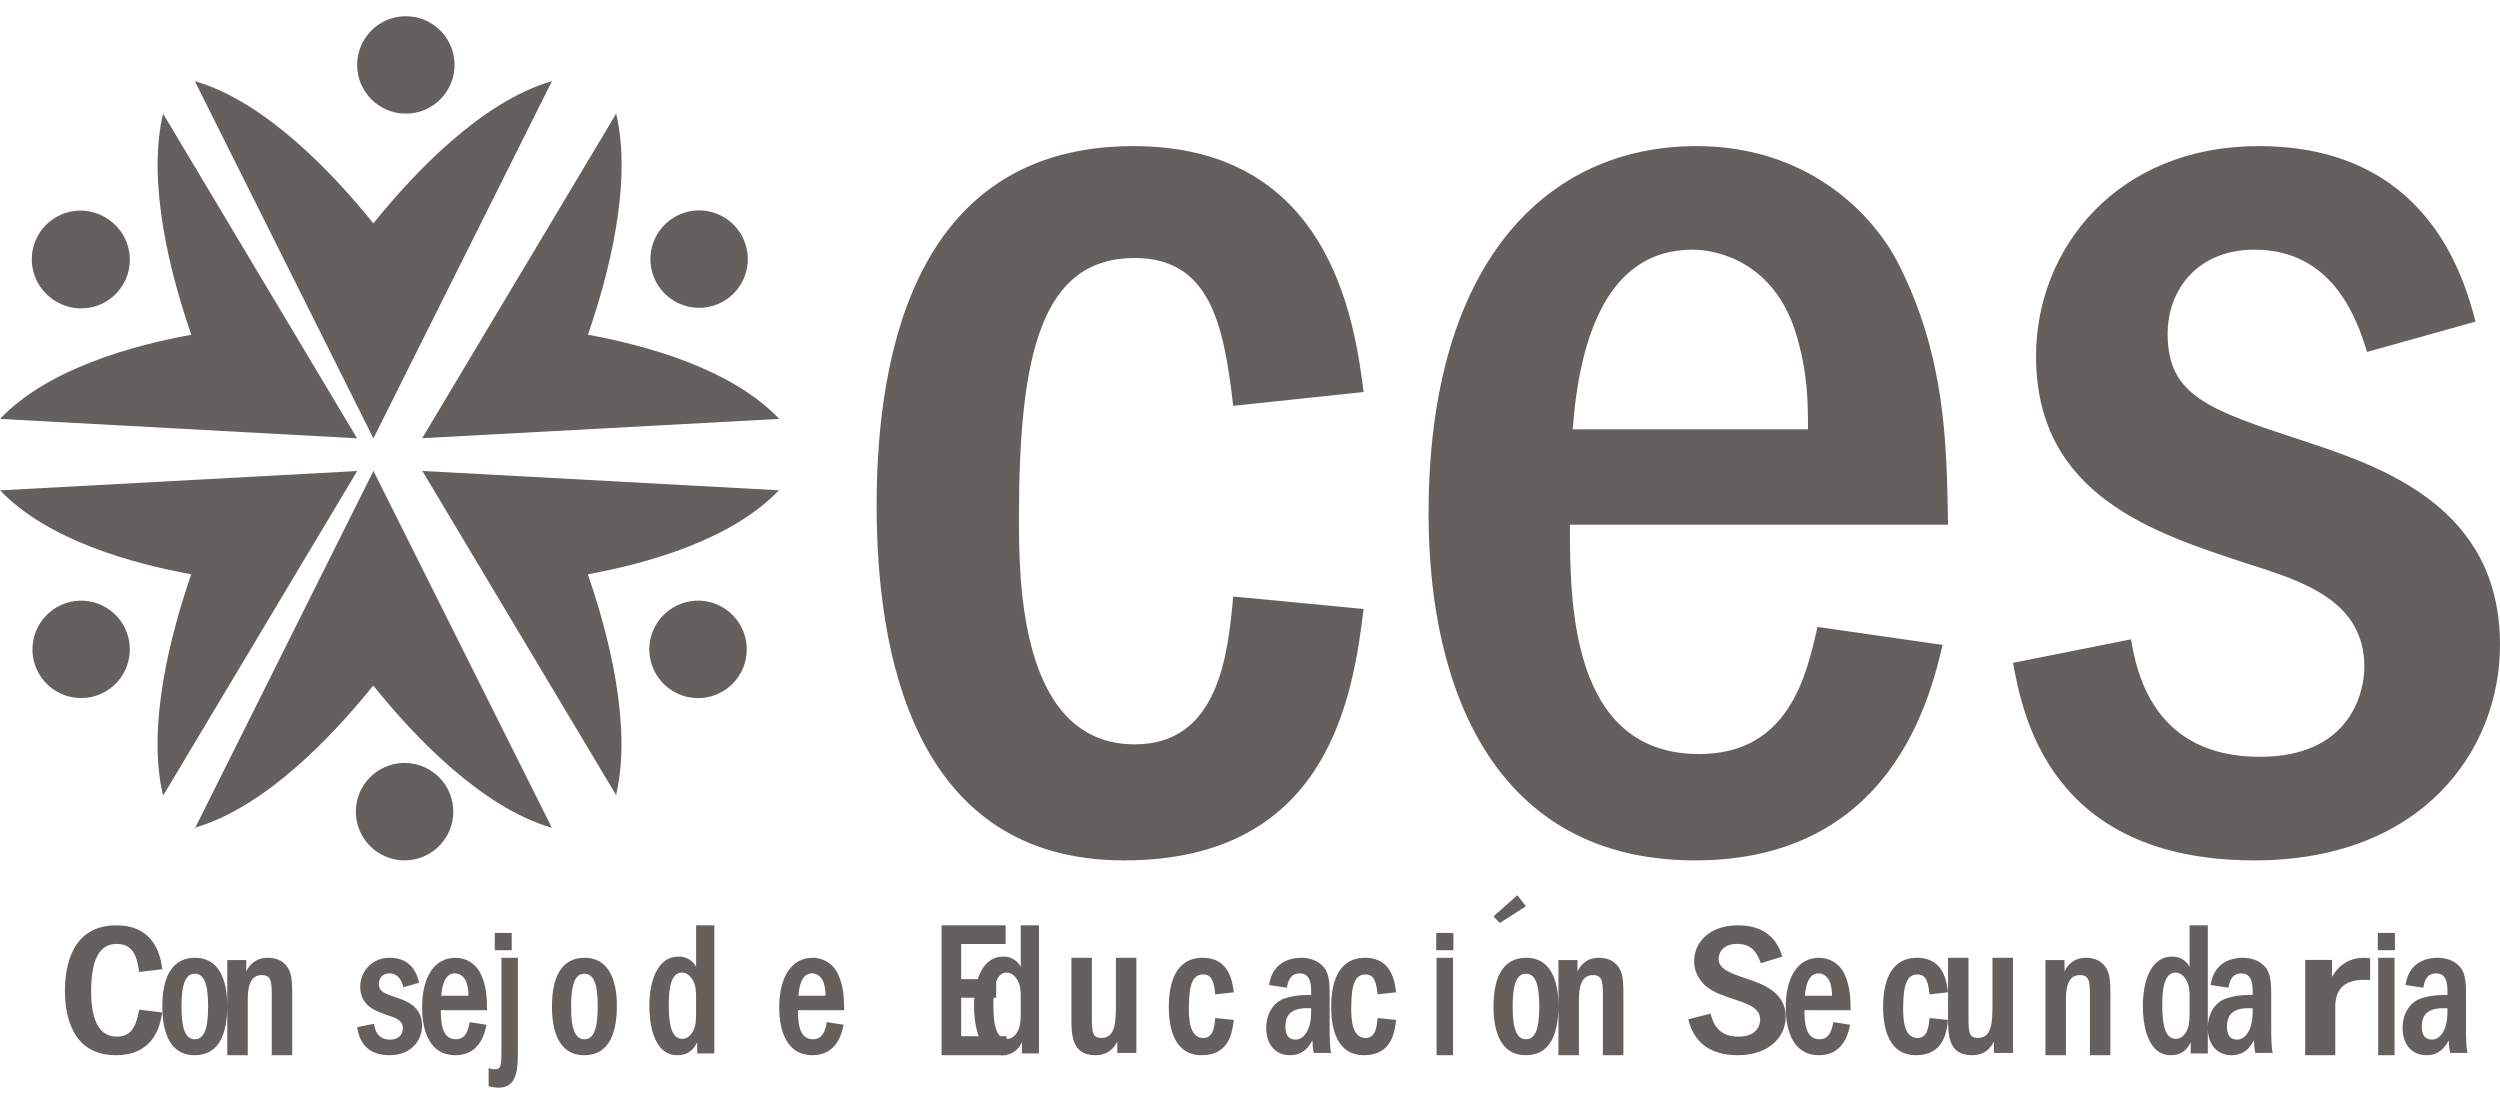
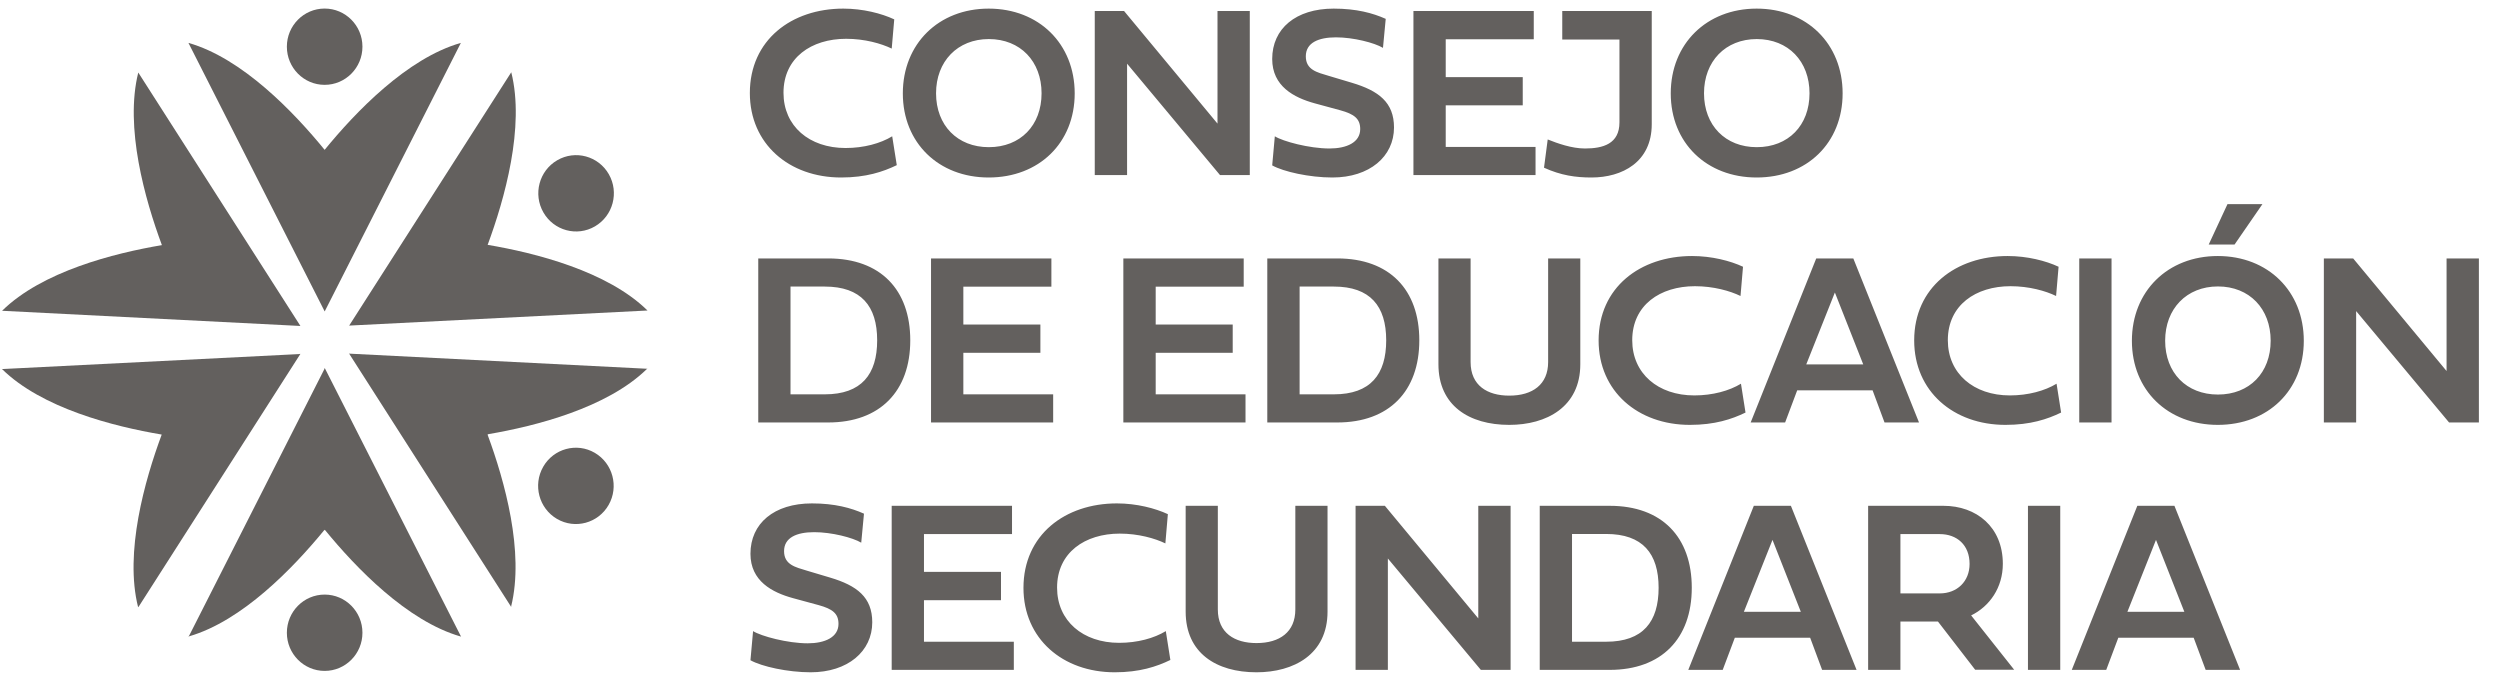
- <svg xmlns="http://www.w3.org/2000/svg" width="77" height="34" viewBox="0 0 77 34">
-   <g fill="#63605E" fill-rule="evenodd">
-     <path d="M3.595 29.072c.525 0 .629.435.687.84l.002.026.687-.084.029-.007-.004-.025c-.05-.33-.205-1.322-1.413-1.322C2.208 28.5 2 29.763 2 30.514c0 .742.205 1.986 1.569 1.986 1.208 0 1.37-.97 1.421-1.29l.006-.025-.71-.088-.004.025c-.108.589-.295.806-.687.806-.523 0-.788-.47-.788-1.396 0-.981.257-1.46.788-1.46M6 29.991c.284 0 .41.31.41 1.007 0 .698-.126 1.011-.41 1.011s-.41-.31-.41-1.006c0-.7.126-1.012.41-1.012m.006-.491C5.347 29.5 5 30.017 5 30.998c0 .685.173 1.502.994 1.502.669 0 1.006-.515 1.006-1.532 0-.547-.13-1.468-.994-1.468M8.253 29.5c-.402 0-.576.237-.668.42v-.35H7v2.93h.631v-1.638c0-.29 0-.83.43-.83.295 0 .309.212.309.62V32.5H9v-1.882c0-.301-.007-.564-.099-.747-.12-.243-.344-.371-.648-.371M12.19 30.717c-.368-.126-.52-.178-.52-.414 0-.162.1-.323.323-.323.305 0 .39.284.427.404l.007.024.481-.14-.006-.024c-.047-.183-.193-.744-.892-.744a.885.885 0 0 0-.915.893c0 .588.47.748.858.88.224.073.456.148.456.403 0 .036-.012.344-.394.344-.415 0-.472-.348-.49-.463l-.004-.026-.497.101-.024.014.006.026c.037.204.152.828.987.828.693 0 1.007-.475 1.007-.915 0-.595-.506-.767-.81-.868M14.382 30.304c.04.149.045.264.045.365h-.837c.036-.457.177-.69.425-.69.046 0 .278.018.367.325zm.603 1.26l-.518-.083-.005.025c-.04.199-.102.503-.422.503-.45 0-.462-.567-.462-.895H15v-.025c-.004-.342-.01-.696-.187-1.083a.855.855 0 0 0-.783-.506c-.646 0-1.03.577-1.03 1.543 0 .438.099 1.457 1.026 1.457.754 0 .902-.681.953-.909l.006-.028zM15.239 29.266h.522v-.532h-.522zM15.445 32.313c0 .513-.007.621-.212.621a.398.398 0 0 1-.158-.028l-.025-.01v.56l.054.013c.072.014.148.031.248.031.598 0 .598-.598.598-1.174V29.5h-.505v2.813zM18 29.991c.284 0 .41.31.41 1.007 0 .698-.126 1.011-.41 1.011s-.41-.31-.41-1.006c0-.7.126-1.012.41-1.012m.005-.491c-.659 0-1.005.517-1.005 1.498 0 .685.172 1.502.994 1.502.668 0 1.006-.515 1.006-1.532 0-.547-.128-1.468-.995-1.468M21.013 31.997c-.368 0-.415-.561-.415-1.052 0-.424.041-.99.409-.99.158 0 .265.123.328.227.104.18.104.358.104.546v.496c0 .313-.04.445-.104.557-.08.14-.194.216-.322.216zm.426-2.219a.587.587 0 0 0-.553-.314c-.547 0-.886.587-.886 1.532 0 .353.062 1.504.864 1.504.371 0 .53-.228.61-.401v.348H22V28.5h-.56v1.278zM25.38 30.304c.041.149.045.264.046.365h-.836c.035-.457.177-.69.425-.69.046 0 .278.018.366.325zm.62.785c-.006-.342-.011-.696-.187-1.083a.857.857 0 0 0-.783-.506c-.646 0-1.03.577-1.03 1.543 0 .438.099 1.457 1.025 1.457.755 0 .903-.681.953-.909l.006-.028-.517-.082-.005.025c-.04.199-.104.503-.422.503-.45 0-.462-.567-.462-.895H26v-.025zM29.604 30.73h1.078v-.572h-1.078v-1.082h1.37V28.5H29v4h2v-.586h-1.396z" />
-     <path d="M31.013 31.997c-.369 0-.416-.561-.416-1.052 0-.424.043-.99.41-.99.158 0 .266.123.329.227.103.18.103.358.103.546v.496c0 .313-.04.445-.103.557-.08.14-.194.216-.323.216zm.426-2.219a.586.586 0 0 0-.554-.314c-.546 0-.885.587-.885 1.532 0 .353.063 1.504.865 1.504.37 0 .529-.228.61-.401v.348H32V28.5h-.561v1.278zM34.37 30.909c0 .52 0 1.06-.442 1.06-.285 0-.298-.188-.298-.615V29.5H33v1.864c0 .48 0 1.136.73 1.136.41 0 .581-.226.684-.42v.35H35V29.5h-.63v1.409zM37.057 30.013c.28 0 .332.255.37.589l.001.025.572-.064-.004-.025c-.036-.285-.128-1.038-.945-1.038-.869 0-1.051.82-1.051 1.509 0 .679.175 1.491 1.015 1.491.85 0 .94-.717.981-1.06l.004-.026-.572-.058-.002.026c-.026.298-.076.588-.37.588-.439 0-.439-.662-.439-.91 0-.753.123-1.047.44-1.047M39.906 32.02c-.21 0-.315-.13-.315-.396 0-.246.068-.572.66-.572l.132.002v.12c0 .582-.248.846-.477.846m1.047-.396v-.953c0-.308 0-.66-.166-.862-.108-.14-.32-.309-.716-.309-.254 0-.859.08-.98.814l-.004.025.55.083.005-.025c.02-.114.072-.417.387-.417.354 0 .354.376.354.577v.088l-.087-.001c-.293 0-.547.04-.756.117-.333.127-.54.473-.54.904 0 .507.287.835.733.835.405 0 .584-.26.69-.462.004.186.015.257.036.373l.004.02H41l-.007-.031c-.04-.192-.04-.543-.04-.776M42.057 30.013c.28 0 .33.255.37.589l.001.025.572-.064-.004-.025c-.036-.285-.128-1.038-.945-1.038-.869 0-1.051.82-1.051 1.509 0 .679.175 1.491 1.015 1.491.85 0 .94-.717.981-1.06l.004-.026-.573-.058v.026c-.027.298-.077.588-.37.588-.439 0-.439-.662-.439-.91 0-.753.122-1.047.439-1.047M44.236 29.266h.528v-.532h-.528zM44.247 32.5h.506v-3h-.506zM47 29.991c.284 0 .41.31.41 1.007 0 .698-.126 1.011-.41 1.011s-.41-.31-.41-1.006c0-.7.126-1.012.41-1.012m.006-.491c-.66 0-1.006.517-1.006 1.498 0 .685.173 1.502.995 1.502.667 0 1.005-.515 1.005-1.532 0-.547-.128-1.468-.994-1.468M47 27.913l-.266-.339-.734.651.194.201zM49.253 29.5c-.402 0-.576.237-.667.42v-.35H48v2.93h.631v-1.638c0-.29 0-.83.43-.83.294 0 .308.212.308.62V32.5H50v-1.882c0-.301-.006-.564-.099-.747-.12-.243-.345-.371-.648-.371M53.774 30.136l-.029-.01c-.489-.17-.812-.281-.812-.6 0-.155.118-.454.56-.454.428 0 .6.218.733.571l.01.025.66-.206-.008-.023c-.086-.258-.322-.939-1.357-.939-.928 0-1.352.57-1.352 1.1 0 .443.278.706.395.797.241.183.455.254.922.41.391.128.717.26.717.599 0 .086-.034.523-.669.523-.67 0-.8-.492-.85-.682l-.006-.028-.662.168L52 31.4l.007.023c.074.266.296 1.077 1.517 1.077 1.014 0 1.476-.612 1.476-1.18 0-.775-.737-1.022-1.226-1.184M56.38 30.304c.041.149.045.264.046.365h-.836c.035-.457.179-.69.425-.69.045 0 .277.018.366.325zm.62.785c-.007-.342-.011-.696-.188-1.083a.854.854 0 0 0-.782-.506c-.647 0-1.03.577-1.03 1.543 0 .438.099 1.457 1.025 1.457.755 0 .903-.681.953-.909l.006-.028-.518-.082-.004.025c-.04.199-.104.503-.423.503-.45 0-.461-.567-.461-.895H57v-.025zM59.057 30.013c.28 0 .33.255.37.589l.001.025.572-.064-.004-.025c-.036-.285-.128-1.038-.945-1.038-.869 0-1.051.82-1.051 1.509 0 .679.177 1.491 1.015 1.491.85 0 .94-.717.981-1.06l.004-.026-.572-.058-.002.026c-.026.298-.076.588-.37.588-.439 0-.439-.662-.439-.91 0-.753.124-1.047.44-1.047M61.368 30.909c0 .52 0 1.06-.44 1.06-.285 0-.298-.188-.298-.615V29.5H60v1.864c0 .48 0 1.136.73 1.136.41 0 .58-.226.684-.42v.35H62V29.5h-.632v1.409zM64.253 29.5c-.402 0-.577.237-.667.42v-.35H63v2.93h.63v-1.638c0-.29 0-.83.43-.83.295 0 .31.212.31.62V32.5H65v-1.882c0-.301-.007-.564-.099-.747-.12-.243-.345-.371-.648-.371M67.013 31.997c-.369 0-.415-.561-.415-1.052 0-.424.042-.99.41-.99.157 0 .265.123.328.227.103.18.103.358.103.546v.496c0 .313-.04.445-.103.557-.08.14-.194.216-.323.216zm.426-2.219a.586.586 0 0 0-.554-.314c-.547 0-.885.587-.885 1.532 0 .353.063 1.504.865 1.504.37 0 .529-.228.61-.401v.348H68V28.5h-.561v1.278zM68.906 32.02c-.21 0-.315-.13-.315-.396 0-.246.068-.572.66-.572l.13.002v.12c0 .582-.246.846-.475.846m1.047-.396v-.953c0-.308 0-.66-.165-.862-.109-.14-.322-.309-.717-.309-.254 0-.859.08-.98.814l-.004.025.552.083.003-.025c.02-.114.072-.417.387-.417.352 0 .352.376.352.577v.088l-.085-.001c-.291 0-.547.04-.756.117-.333.127-.54.473-.54.904 0 .507.287.835.733.835.405 0 .584-.26.69-.462.003.186.015.257.036.373l.004.02H70l-.007-.031c-.04-.192-.04-.543-.04-.776M72.812 29.5c-.427 0-.758.196-.987.586v-.52H71V32.5h.926v-1.494c0-.241.057-.431.174-.57.144-.17.382-.257.704-.257.048 0 .1.002.152.006l.044.002v-.669l-.031-.005c-.044-.005-.097-.013-.157-.013M73.236 29.266h.528v-.532h-.528zM73.248 32.5h.504v-3h-.504zM74.907 32.02c-.211 0-.315-.13-.315-.396 0-.246.067-.572.659-.572l.13.002v.12c0 .582-.245.846-.474.846zm1.086.38c-.04-.192-.04-.543-.04-.776v-.953c0-.308 0-.66-.165-.862-.108-.14-.322-.309-.716-.309-.254 0-.859.08-.978.814l-.006.025.55.083.005-.025c.02-.114.071-.417.387-.417.352 0 .352.376.352.577v.088l-.086-.001c-.292 0-.546.04-.756.117-.332.127-.54.473-.54.904 0 .507.288.835.733.835.404 0 .585-.26.69-.462.003.186.015.257.037.373l.003.02H76l-.007-.031zM37.983 12.5c-.287-2.469-.696-4.553-3.032-4.553-2.87 0-3.567 2.937-3.567 8 0 1.873 0 6.979 3.567 6.979 2.582 0 2.87-2.766 3.032-4.554l4.017.385c-.327 2.595-1.025 7.743-7.378 7.743C28.066 26.5 27 19.988 27 15.565 27 10.671 28.312 4.5 34.91 4.5c6.025 0 6.804 5.319 7.09 7.574l-4.017.426zM55.686 13.223c0-.808 0-1.745-.378-2.978-.668-2.128-2.346-2.555-3.182-2.555-2.598 0-3.477 2.683-3.687 5.533h7.247zm-7.332 2.937c0 2.34 0 7.065 3.981 7.065 2.764 0 3.308-2.427 3.644-3.916l3.853.554c-.377 1.574-1.55 6.637-7.624 6.637C46.094 26.5 44 21.308 44 15.818 44 8.074 47.643 4.5 52.25 4.5c3.352 0 5.404 2 6.241 3.66 1.426 2.85 1.467 5.447 1.509 8H48.354zM72.906 10.84c-.293-.936-1.004-3.15-3.469-3.15-1.754 0-2.674 1.236-2.674 2.597 0 1.917 1.295 2.341 4.138 3.277 2.464.809 6.099 2.042 6.099 6.299 0 3.233-2.38 6.637-7.563 6.637-6.352 0-7.145-4.554-7.437-6.084l3.635-.725c.167.98.669 3.619 3.97 3.619 2.799 0 3.217-2.002 3.217-2.767 0-2.042-1.88-2.639-3.634-3.192-2.843-.936-6.478-2.085-6.478-6.383 0-3.32 2.507-6.468 6.853-6.468 5.18 0 6.31 3.999 6.685 5.404l-3.342.936zM11 2a1.5 1.5 0 1 0 3 0 1.5 1.5 0 0 0-3 0" />
-     <path d="M17 2.5c-2.173.626-4.257 2.838-5.5 4.38C10.258 5.339 8.173 3.127 6 2.5l5.496 10.993.003.007.001-.001.001.001L17 2.5zM11 13.497l-.008-.006L5.022 3.5c-.508 2.158.245 5.005.87 6.81-1.76.32-4.417 1.037-5.892 2.592l10.997.598v-.003H11" />
-     <path d="M1.75 9.298A1.498 1.498 0 1 0 3.249 6.7a1.499 1.499 0 1 0-1.497 2.597M13.014 13.496L24 12.902c-1.476-1.555-4.134-2.273-5.892-2.592.626-1.806 1.377-4.65.87-6.81l-5.968 9.986-.01.011.003-.001L13 13.5l.013-.004z" />
-     <path d="M22.25 9.298a1.5 1.5 0 1 0-1.5-2.597 1.5 1.5 0 0 0 1.5 2.597M12.5 23.5a1.5 1.5 0 1 0 0 2.999 1.5 1.5 0 0 0 0-2.999" />
-     <path d="M17 25.5l-5.497-10.994-.003.004-.003-.01-.001.006-.001-.006-.01.04-5.452 10.915-.033.04.014-.005-.006.01.02-.015c2.143-.632 4.2-2.799 5.44-4.335l.035-.027c1.24 1.544 3.321 3.745 5.489 4.371l-.002-.001.01.007zM18.115 17.718l-.004-.027.028-.01c1.752-.32 4.37-1.036 5.837-2.567l.024-.012h-.011l.001-.004-.019.002-10.952-.595L13 14.5s.004.001.004.004L13 14.503l.018.017 5.95 9.956a.402.402 0 0 0 .007.019v-.007l.006.012-.003-.027c.495-2.142-.242-4.954-.863-6.755" />
-     <path d="M22.25 18.701a1.5 1.5 0 1 0-1.5 2.6 1.5 1.5 0 0 0 1.5-2.6M1.75 18.701a1.502 1.502 0 0 0-.55 2.05 1.5 1.5 0 1 0 .55-2.05" />
-     <path d="M11 14.51h-.01l.007-.007h-.005c.002 0 .003-.002.004-.003l-.035.01-10.937.592L0 15.099c1.472 1.55 4.122 2.268 5.881 2.587l.009.004c-.624 1.806-1.378 4.647-.87 6.803l.011-.032-.004.039L11 14.51z" />
+ <svg xmlns="http://www.w3.org/2000/svg" width="83px" height="23px" viewBox="0 0 83 23" version="1.1">
+   <g id="todas-las-pantallas" stroke="none" stroke-width="1" fill="none" fill-rule="evenodd">
+     <g id="Desktop---Home_" transform="translate(-814, -2334)" fill="#63605E">
+       <g id="Group-20" transform="translate(814, 2334)">
+         <path d="M26.956,16.713 C25.697,16.713 24.915,17.379 24.915,18.386 C24.915,19.292 25.638,19.67 26.326,19.858 L27.179,20.09 C27.636,20.215 27.838,20.367 27.838,20.712 C27.838,21.158 27.386,21.358 26.817,21.358 C26.147,21.358 25.269,21.121 25.002,20.953 L24.915,21.92 C25.288,22.128 26.151,22.32 26.913,22.32 C28.144,22.32 28.959,21.626 28.959,20.66 C28.959,19.826 28.45,19.441 27.56,19.176 L26.782,18.944 C26.413,18.831 26.031,18.751 26.031,18.298 C26.031,17.849 26.448,17.668 27.032,17.668 C27.612,17.668 28.312,17.849 28.593,18.017 L28.684,17.054 C28.255,16.862 27.711,16.713 26.956,16.713 Z M33.659,21.305 L30.676,21.305 L30.676,19.926 L33.233,19.926 L33.233,18.987 L30.676,18.987 L30.676,17.732 L33.599,17.732 L33.599,16.793 L29.604,16.793 L29.604,22.24 L33.659,22.24 L33.659,21.305 Z M38.705,20.953 C38.317,21.189 37.764,21.342 37.156,21.342 C35.954,21.342 35.095,20.616 35.095,19.509 C35.095,18.342 36.024,17.716 37.176,17.716 C37.792,17.716 38.344,17.873 38.69,18.041 L38.773,17.07 C38.352,16.874 37.733,16.713 37.081,16.713 C35.361,16.713 33.979,17.756 33.979,19.517 C33.979,21.206 35.282,22.32 37.009,22.32 C37.835,22.32 38.4,22.132 38.856,21.911 L38.705,20.953 Z M39.364,20.307 C39.364,21.679 40.38,22.32 41.715,22.32 C42.951,22.32 44.074,21.727 44.074,20.307 L44.074,16.793 L43.005,16.793 L43.005,20.235 C43.005,20.981 42.489,21.35 41.715,21.35 C40.988,21.35 40.432,21.013 40.432,20.235 L40.432,16.793 L39.364,16.793 L39.364,20.307 Z M46.077,18.542 L49.164,22.24 L50.152,22.24 L50.152,16.793 L49.079,16.793 L49.079,20.531 L45.978,16.793 L45.005,16.793 L45.005,22.24 L46.077,22.24 L46.077,18.542 Z M51.119,16.793 L51.119,22.24 L53.442,22.24 C55.162,22.24 56.167,21.201 56.167,19.513 C56.167,17.837 55.181,16.793 53.442,16.793 L51.119,16.793 Z M53.326,21.305 L52.191,21.305 L52.191,17.728 L53.326,17.728 C54.534,17.728 55.066,18.374 55.066,19.513 C55.066,20.644 54.546,21.305 53.326,21.305 Z M60.494,22.24 L61.638,22.24 L59.458,16.793 L58.227,16.793 L56.051,22.24 L57.194,22.24 L57.596,21.173 L60.097,21.173 L60.494,22.24 Z M58.847,17.924 L59.787,20.311 L57.897,20.311 L58.847,17.924 Z M65.576,22.236 L66.871,22.236 L65.442,20.432 C66.057,20.13 66.494,19.509 66.494,18.719 C66.494,17.492 65.613,16.793 64.524,16.793 L62.022,16.793 L62.022,22.24 L63.094,22.24 L63.094,20.636 L64.341,20.636 L65.576,22.236 Z M64.401,17.732 C64.965,17.732 65.39,18.089 65.39,18.723 C65.39,19.304 64.974,19.701 64.401,19.701 L63.094,19.701 L63.094,17.732 L64.401,17.732 Z M67.328,22.24 L68.4,22.24 L68.4,16.793 L67.328,16.793 L67.328,22.24 Z M73.228,22.24 L74.371,22.24 L72.191,16.793 L70.959,16.793 L68.783,22.24 L69.927,22.24 L70.328,21.173 L72.83,21.173 L73.228,22.24 Z M71.579,17.924 L72.52,20.311 L70.63,20.311 L71.579,17.924 Z" id="Fill-24" />
+         <path d="M25.174,8.58 L25.174,14.026 L27.496,14.026 C29.216,14.026 30.221,12.987 30.221,11.299 C30.221,9.622 29.236,8.58 27.496,8.58 L25.174,8.58 Z M27.381,13.092 L26.245,13.092 L26.245,9.514 L27.381,9.514 C28.589,9.514 29.122,10.159 29.122,11.299 C29.122,12.43 28.601,13.092 27.381,13.092 Z M34.965,13.092 L31.983,13.092 L31.983,11.712 L34.541,11.712 L34.541,10.774 L31.983,10.774 L31.983,9.518 L34.906,9.518 L34.906,8.58 L30.91,8.58 L30.91,14.026 L34.965,14.026 L34.965,13.092 Z M41.351,13.092 L38.369,13.092 L38.369,11.712 L40.926,11.712 L40.926,10.774 L38.369,10.774 L38.369,9.518 L41.291,9.518 L41.291,8.58 L37.295,8.58 L37.295,14.026 L41.351,14.026 L41.351,13.092 Z M42.074,8.58 L42.074,14.026 L44.398,14.026 C46.118,14.026 47.121,12.987 47.121,11.299 C47.121,9.622 46.136,8.58 44.398,8.58 L42.074,8.58 Z M44.283,13.092 L43.147,13.092 L43.147,9.514 L44.283,9.514 C45.489,9.514 46.022,10.159 46.022,11.299 C46.022,12.43 45.502,13.092 44.283,13.092 Z M47.756,12.093 C47.756,13.465 48.773,14.106 50.107,14.106 C51.342,14.106 52.466,13.513 52.466,12.093 L52.466,8.58 L51.398,8.58 L51.398,12.021 C51.398,12.766 50.882,13.135 50.107,13.135 C49.38,13.135 48.824,12.799 48.824,12.021 L48.824,8.58 L47.756,8.58 L47.756,12.093 Z M57.8,12.739 C57.411,12.975 56.859,13.128 56.251,13.128 C55.048,13.128 54.19,12.402 54.19,11.295 C54.19,10.128 55.119,9.502 56.272,9.502 C56.887,9.502 57.439,9.658 57.785,9.827 L57.868,8.856 C57.446,8.659 56.828,8.5 56.176,8.5 C54.456,8.5 53.074,9.542 53.074,11.302 C53.074,12.991 54.377,14.106 56.105,14.106 C56.931,14.106 57.495,13.918 57.951,13.697 L57.8,12.739 Z M62.566,14.026 L63.711,14.026 L61.53,8.58 L60.299,8.58 L58.122,14.026 L59.266,14.026 L59.667,12.959 L62.17,12.959 L62.566,14.026 Z M60.918,9.711 L61.859,12.097 L59.968,12.097 L60.918,9.711 Z M68.278,12.739 C67.888,12.975 67.336,13.128 66.728,13.128 C65.526,13.128 64.668,12.402 64.668,11.295 C64.668,10.128 65.597,9.502 66.749,9.502 C67.364,9.502 67.917,9.658 68.262,9.827 L68.345,8.856 C67.924,8.659 67.305,8.5 66.654,8.5 C64.934,8.5 63.551,9.542 63.551,11.302 C63.551,12.991 64.855,14.106 66.581,14.106 C67.409,14.106 67.972,13.918 68.429,13.697 L68.278,12.739 Z M69.031,14.026 L70.103,14.026 L70.103,8.58 L69.031,8.58 L69.031,14.026 Z M70.779,11.315 C70.779,12.959 71.971,14.106 73.631,14.106 C75.299,14.106 76.486,12.959 76.486,11.315 C76.486,9.67 75.299,8.5 73.631,8.5 C71.971,8.5 70.779,9.667 70.779,11.315 Z M71.883,11.311 C71.883,10.252 72.594,9.51 73.635,9.51 C74.683,9.51 75.386,10.252 75.386,11.311 C75.386,12.378 74.683,13.099 73.635,13.099 C72.594,13.099 71.883,12.378 71.883,11.311 Z M75.112,6.778 L73.952,6.778 L73.329,8.119 L74.187,8.119 L75.112,6.778 Z M78.224,10.328 L81.309,14.026 L82.299,14.026 L82.299,8.58 L81.226,8.58 L81.226,12.318 L78.125,8.58 L77.152,8.58 L77.152,14.026 L78.224,14.026 L78.224,10.328 Z" id="Fill-25" />
+         <path d="M29.621,4.525 C29.232,4.762 28.679,4.914 28.072,4.914 C26.868,4.914 26.012,4.188 26.012,3.081 C26.012,1.914 26.94,1.288 28.092,1.288 C28.707,1.288 29.259,1.445 29.605,1.613 L29.689,0.643 C29.268,0.446 28.648,0.286 27.997,0.286 C26.277,0.286 24.895,1.328 24.895,3.089 C24.895,4.777 26.197,5.893 27.925,5.893 C28.751,5.893 29.316,5.704 29.773,5.483 L29.621,4.525 Z M29.974,3.101 C29.974,4.745 31.164,5.893 32.824,5.893 C34.493,5.893 35.68,4.745 35.68,3.101 C35.68,1.457 34.493,0.286 32.824,0.286 C31.164,0.286 29.974,1.453 29.974,3.101 Z M31.077,3.097 C31.077,2.038 31.789,1.297 32.829,1.297 C33.877,1.297 34.58,2.038 34.58,3.097 C34.58,4.164 33.877,4.886 32.829,4.886 C31.789,4.886 31.077,4.164 31.077,3.097 Z M37.419,2.114 L40.504,5.812 L41.493,5.812 L41.493,0.366 L40.421,0.366 L40.421,4.104 L37.319,0.366 L36.346,0.366 L36.346,5.812 L37.419,5.812 L37.419,2.114 Z M44.278,0.286 C43.019,0.286 42.237,0.952 42.237,1.958 C42.237,2.864 42.96,3.241 43.647,3.43 L44.501,3.662 C44.957,3.787 45.159,3.94 45.159,4.285 C45.159,4.729 44.708,4.93 44.139,4.93 C43.467,4.93 42.59,4.693 42.324,4.525 L42.237,5.491 C42.611,5.7 43.472,5.893 44.235,5.893 C45.466,5.893 46.281,5.199 46.281,4.232 C46.281,3.398 45.771,3.013 44.882,2.748 L44.103,2.515 C43.734,2.404 43.353,2.323 43.353,1.87 C43.353,1.42 43.77,1.24 44.354,1.24 C44.934,1.24 45.633,1.42 45.915,1.589 L46.006,0.626 C45.577,0.434 45.033,0.286 44.278,0.286 Z M50.98,4.878 L47.998,4.878 L47.998,3.498 L50.555,3.498 L50.555,2.56 L47.998,2.56 L47.998,1.304 L50.921,1.304 L50.921,0.366 L46.926,0.366 L46.926,5.812 L50.98,5.812 L50.98,4.878 Z M51.261,5.568 C51.825,5.824 52.313,5.893 52.837,5.893 C53.858,5.893 54.838,5.38 54.838,4.124 L54.838,0.366 L51.867,0.366 L51.867,1.312 L53.766,1.312 L53.766,4.064 C53.766,4.777 53.218,4.93 52.622,4.93 C52.178,4.93 51.702,4.757 51.384,4.63 L51.261,5.568 Z M55.469,3.101 C55.469,4.745 56.66,5.893 58.321,5.893 C59.989,5.893 61.175,4.745 61.175,3.101 C61.175,1.457 59.989,0.286 58.321,0.286 C56.66,0.286 55.469,1.453 55.469,3.101 Z M56.573,3.097 C56.573,2.038 57.284,1.297 58.324,1.297 C59.373,1.297 60.076,2.038 60.076,3.097 C60.076,4.164 59.373,4.886 58.324,4.886 C57.284,4.886 56.573,4.164 56.573,3.097 Z" id="Fill-26" />
+         <path d="M9.524,1.55 C9.524,2.25 10.086,2.817 10.778,2.817 C11.471,2.817 12.033,2.25 12.033,1.55 C12.033,0.85 11.471,0.284 10.778,0.284 C10.086,0.284 9.524,0.85 9.524,1.55" id="Fill-27" />
+         <path d="M15.301,1.424 C13.515,1.932 11.8,3.723 10.778,4.975 C9.757,3.723 8.043,1.932 6.256,1.424 L10.775,10.331 L10.777,10.339 C10.777,10.338 10.778,10.337 10.778,10.336 L10.78,10.339 L15.301,1.424 Z" id="Fill-28" />
+         <path d="M9.975,10.82 L9.969,10.814 L4.591,2.408 C4.134,4.224 4.812,6.619 5.375,8.138 C3.79,8.406 1.397,9.011 0.069,10.318 L9.974,10.822 L9.972,10.819 C9.973,10.819 9.975,10.819 9.975,10.82" id="Fill-29" />
+         <path d="M11.601,10.809 L21.497,10.309 C20.167,9.001 17.774,8.397 16.19,8.129 C16.752,6.61 17.43,4.215 16.974,2.399 L11.598,10.801 L11.589,10.81 C11.59,10.81 11.591,10.81 11.593,10.809 L11.589,10.812 L11.601,10.809 Z" id="Fill-31" />
+         <path d="M19.753,7.515 C20.353,7.165 20.559,6.39 20.213,5.784 C19.866,5.178 19.099,4.971 18.499,5.321 C17.899,5.67 17.693,6.445 18.04,7.051 C18.386,7.657 19.154,7.865 19.753,7.515" id="Fill-32" />
+         <path d="M10.779,19.74 C10.086,19.74 9.524,20.307 9.524,21.008 C9.524,21.707 10.086,22.274 10.779,22.274 C11.471,22.274 12.033,21.707 12.033,21.008 C12.033,20.307 11.471,19.74 10.779,19.74" id="Fill-33" />
+         <path d="M15.308,21.138 L10.784,12.223 L10.782,12.228 L10.78,12.219 C10.78,12.22 10.779,12.222 10.779,12.223 C10.778,12.222 10.778,12.22 10.777,12.219 L10.77,12.252 L6.281,21.102 C6.266,21.121 6.256,21.134 6.256,21.134 C6.26,21.132 6.263,21.131 6.267,21.13 L6.263,21.138 L6.278,21.126 C8.043,20.614 9.735,18.856 10.755,17.612 L10.784,17.589 C11.806,18.84 13.518,20.626 15.301,21.134 L15.3,21.132 L15.308,21.138 Z" id="Fill-34" />
+         <path d="M16.193,14.446 L16.189,14.423 L16.214,14.414 C17.792,14.144 20.152,13.543 21.476,12.252 L21.496,12.244 L21.485,12.243 C21.487,12.242 21.488,12.24 21.489,12.239 C21.489,12.239 21.483,12.24 21.469,12.242 L11.6,11.741 L11.584,11.736 C11.585,11.737 11.586,11.738 11.587,11.739 C11.586,11.739 11.584,11.738 11.582,11.738 L11.599,11.753 L16.962,20.135 C16.965,20.145 16.967,20.15 16.967,20.15 C16.967,20.148 16.968,20.147 16.968,20.145 L16.973,20.154 L16.97,20.132 C17.416,18.329 16.752,15.962 16.193,14.446" id="Fill-35" />
+         <path d="M19.747,15.034 C19.147,14.684 18.38,14.892 18.034,15.497 C17.687,16.103 17.893,16.878 18.492,17.228 C19.092,17.578 19.859,17.371 20.206,16.765 C20.552,16.158 20.346,15.384 19.747,15.034" id="Fill-36" />
+         <path d="M9.971,11.753 L9.963,11.753 L9.969,11.747 C9.967,11.747 9.966,11.748 9.964,11.748 C9.965,11.747 9.967,11.746 9.967,11.745 L9.936,11.755 L0.084,12.252 C0.071,12.25 0.062,12.248 0.062,12.248 C1.388,13.555 3.775,14.158 5.36,14.426 L5.368,14.43 C4.805,15.949 4.127,18.343 4.585,20.158 C4.585,20.158 4.589,20.147 4.595,20.13 L4.59,20.163 L9.971,11.753 Z" id="Fill-38" />
+       </g>
+     </g>
  </g>
</svg>
